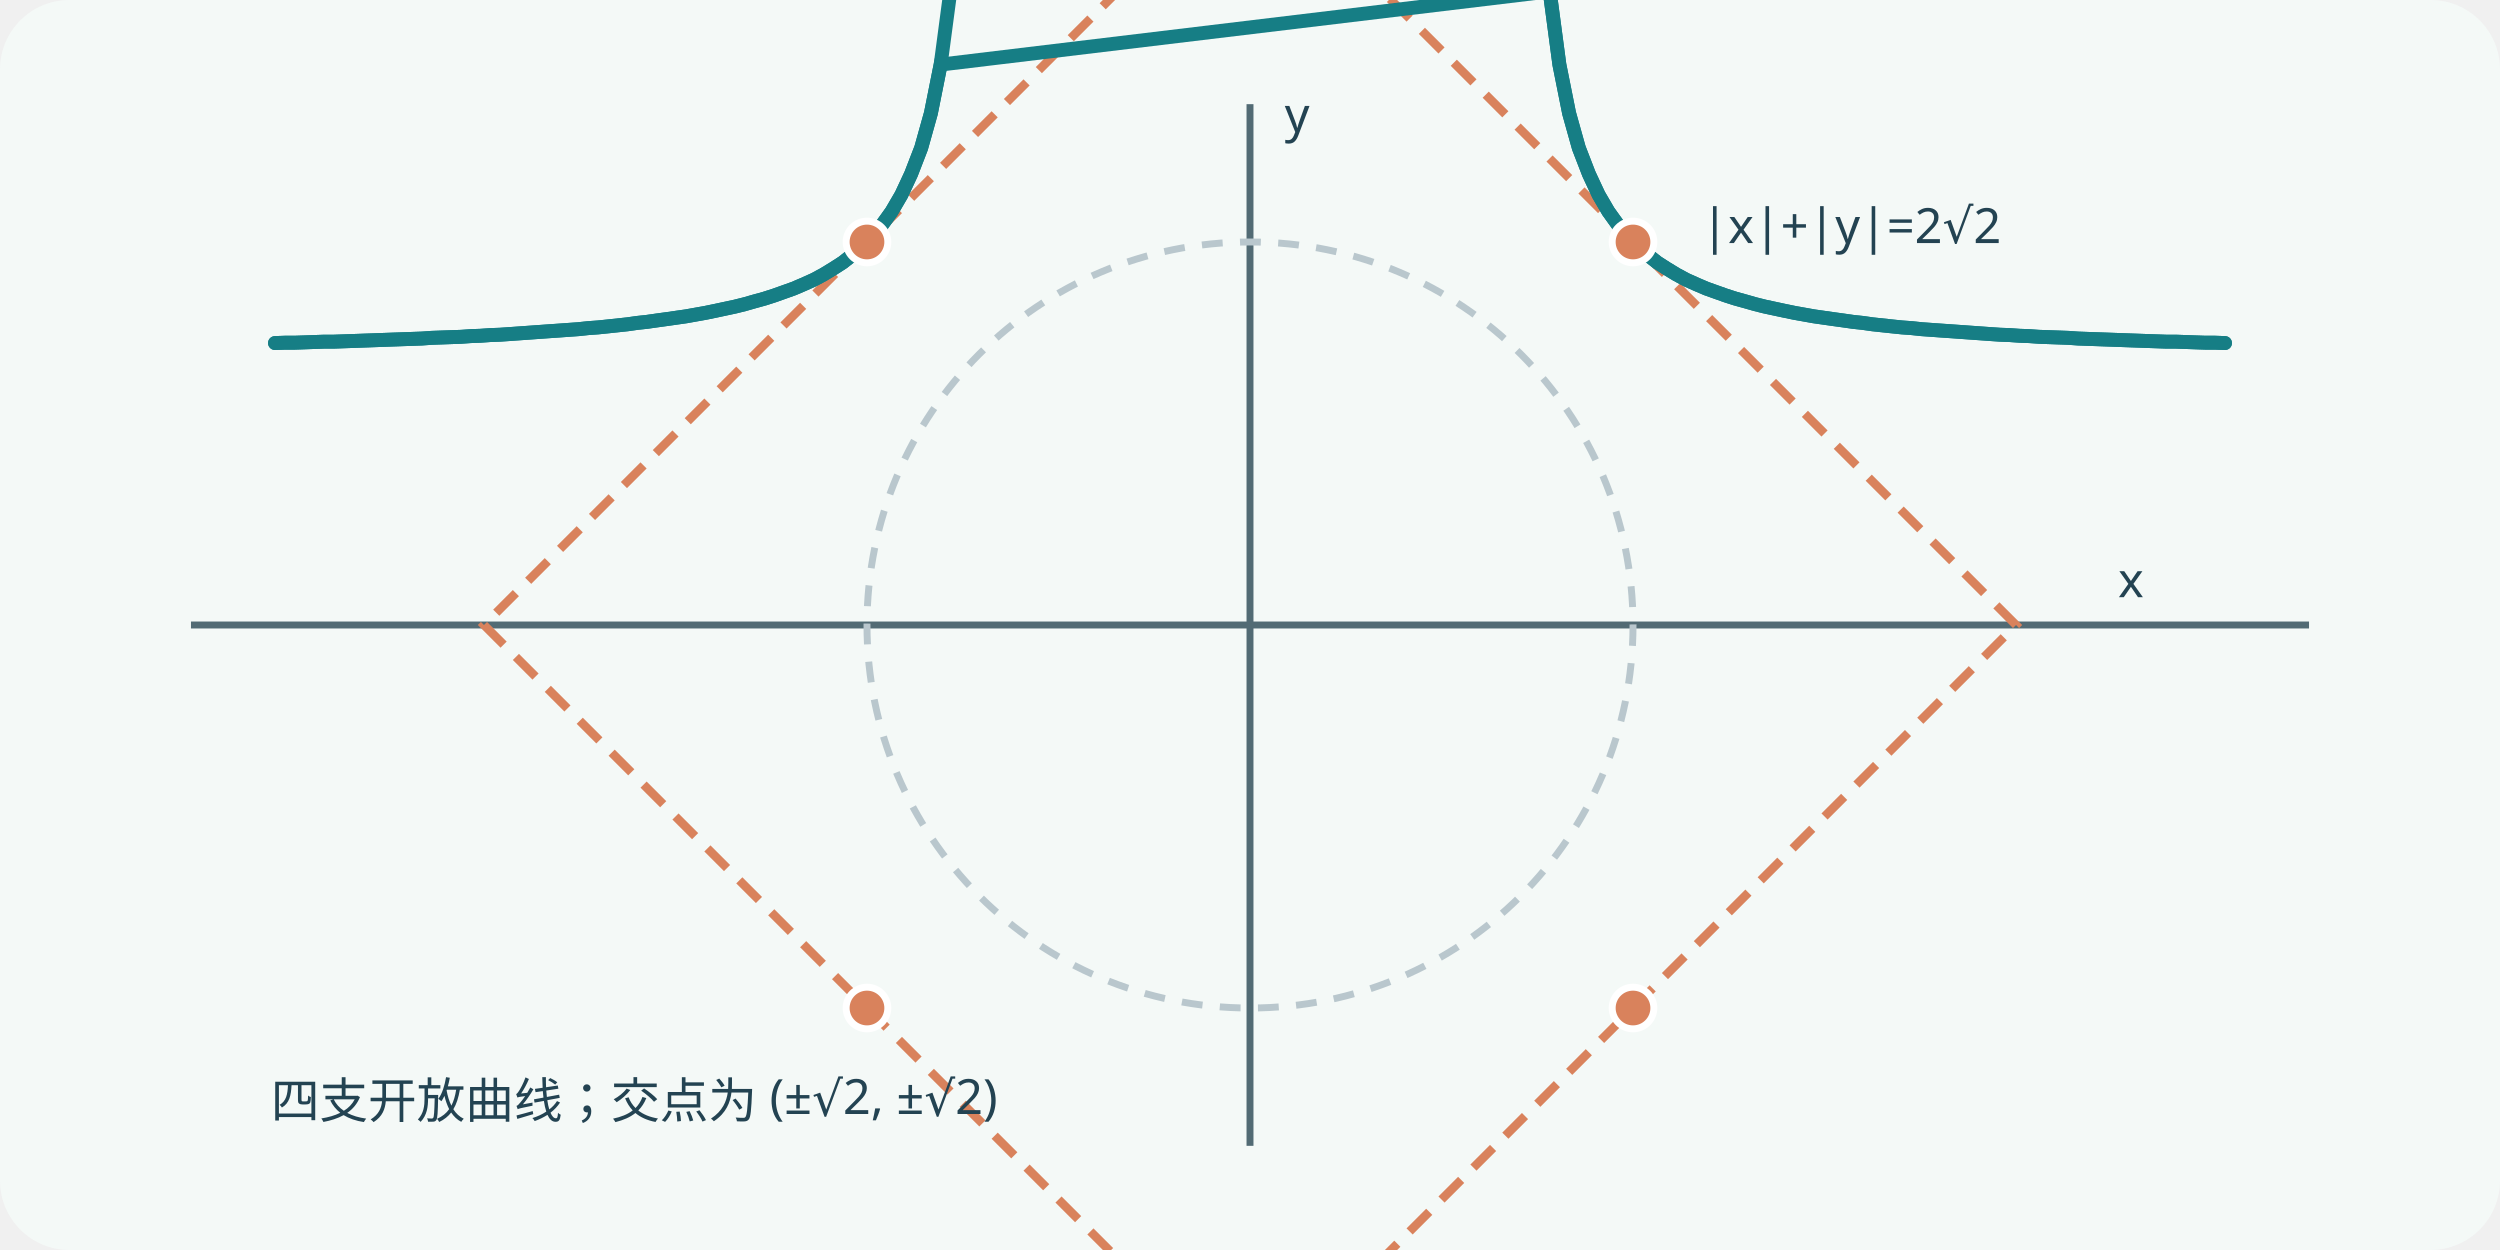
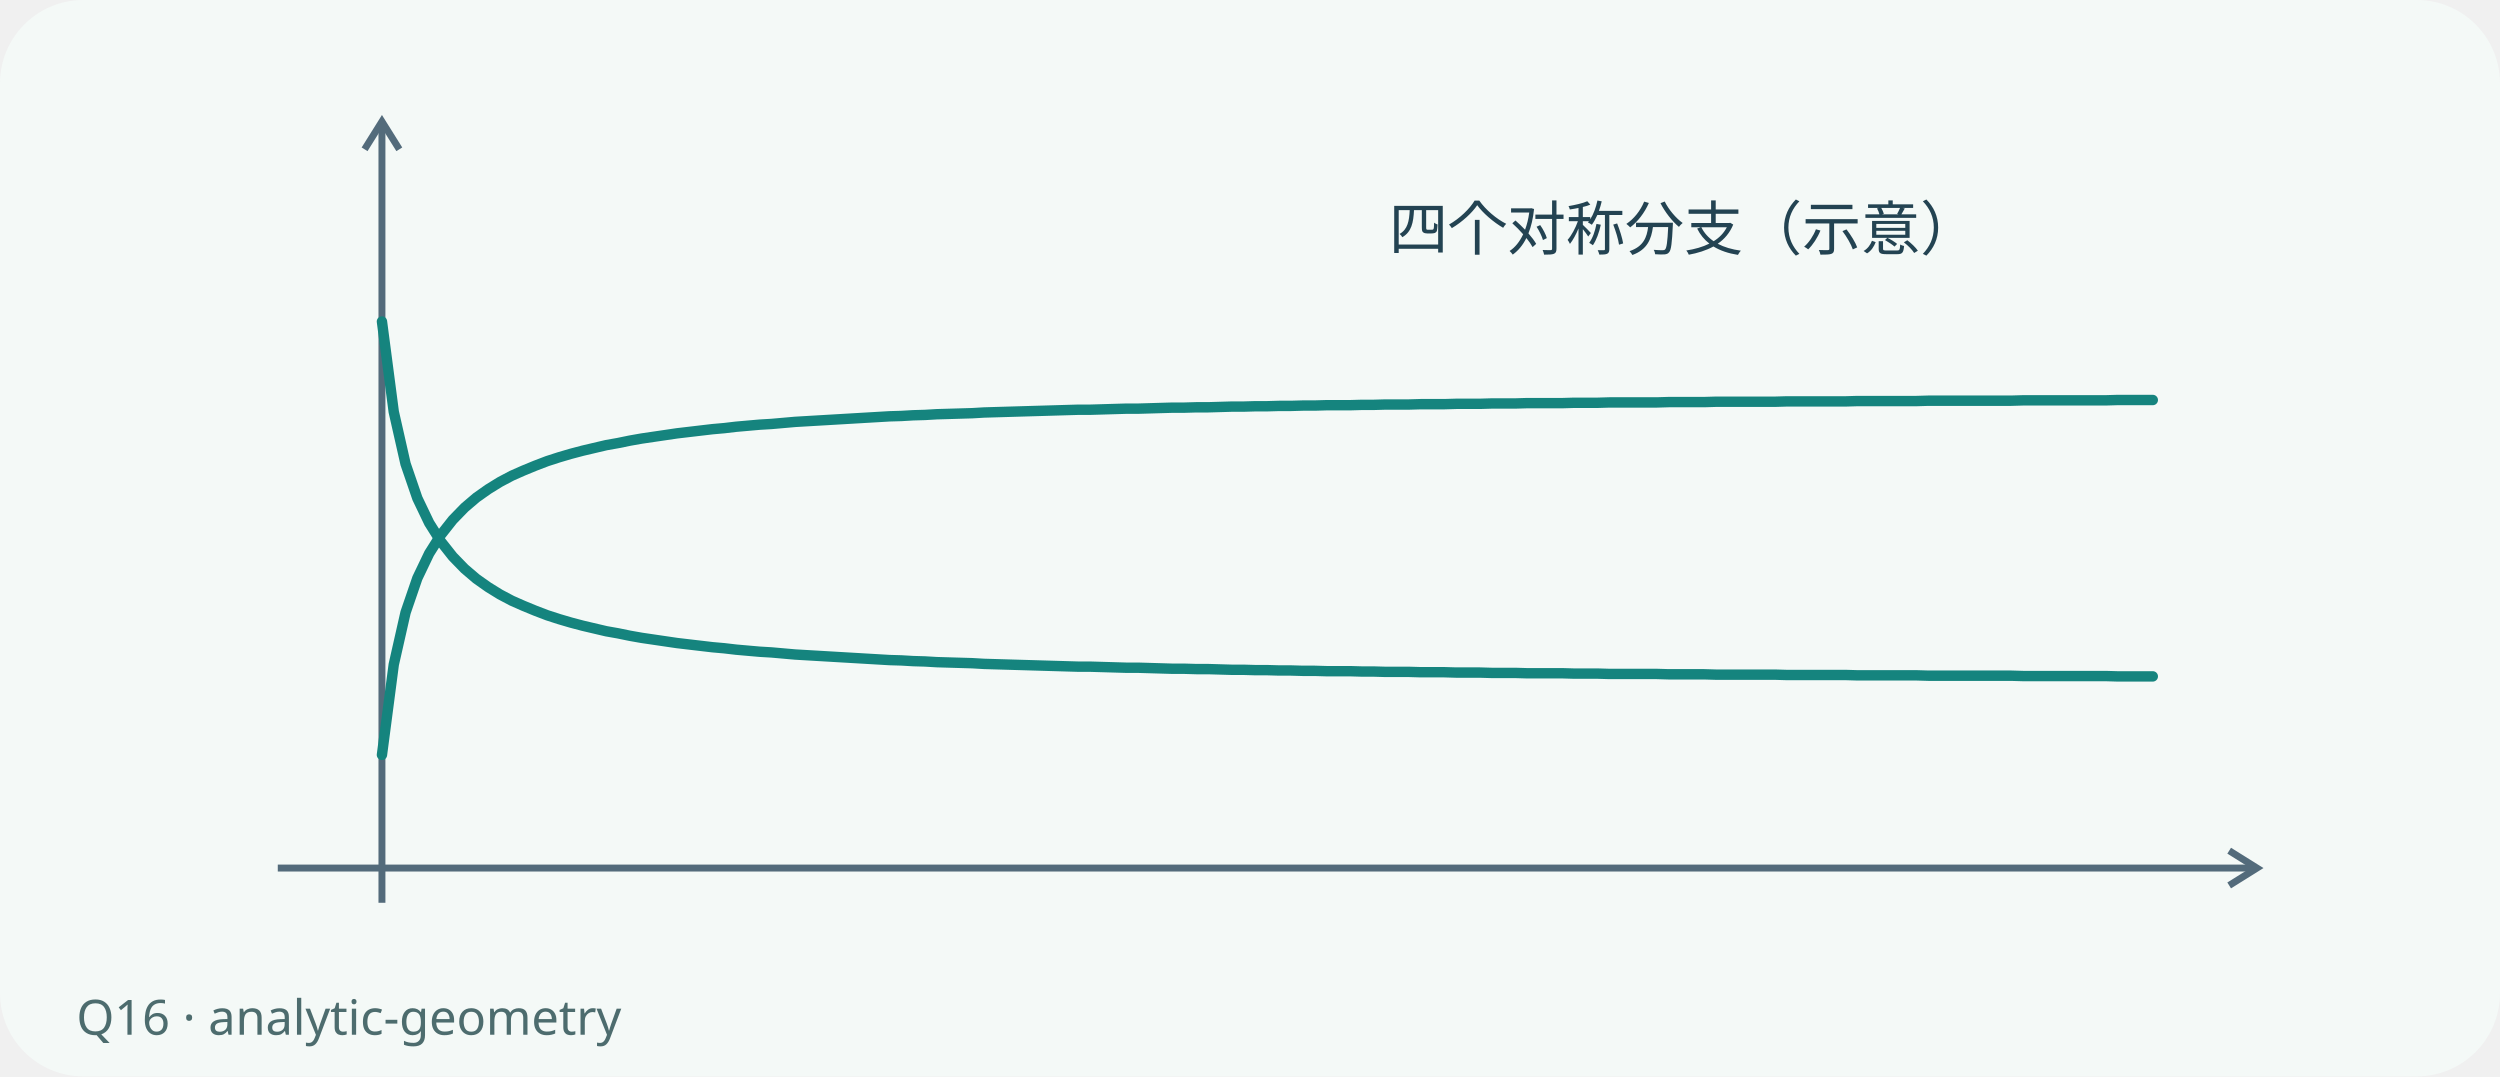
- <svg xmlns="http://www.w3.org/2000/svg" viewBox="0 0 720 360" role="img" aria-labelledby="q16t q16d">
-   <rect width="720" height="360" rx="20" fill="#f4f9f7" />
-   <path d="M55 180H665M360 30V330" stroke="#526b74" stroke-width="2" />
-   <circle cx="360" cy="180" r="110.309" fill="none" stroke="#b9c7cd" stroke-width="2" stroke-dasharray="6 5" />
-   <polygon points="580.617,180 360,-40.617 139.383,180 360,400.617" fill="none" stroke="#d9825c" stroke-width="2.5" stroke-dasharray="8 5" />
-   <path d="M443.5 -39.3L446.3 -2.5L449.1 18.6L451.9 32.6L454.7 42.6L457.6 50.1L460.4 56.1L463.2 60.9L466.0 64.8L468.8 68.2L471.7 71.0L474.5 73.4L477.3 75.6L480.1 77.4L482.9 79.1L485.7 80.6L488.6 81.9L491.4 83.1L494.2 84.1L497.0 85.1L499.8 86.0L502.7 86.8L505.5 87.6L508.3 88.3L511.1 88.9L513.9 89.5L516.8 90.1L519.6 90.6L522.4 91.1L525.2 91.5L528.0 91.9L530.9 92.3L533.7 92.7L536.5 93.0L539.3 93.4L542.1 93.7L544.9 94.0L547.8 94.3L550.6 94.5L553.4 94.8L556.2 95.0L559.0 95.2L561.9 95.4L564.7 95.6L567.5 95.8L570.3 96.0L573.1 96.2L576.0 96.4L578.8 96.5L581.6 96.7L584.4 96.8L587.2 97.0L590.1 97.1L592.9 97.2L595.7 97.3L598.5 97.5L601.3 97.6L604.2 97.7L607.0 97.8L609.8 97.9L612.6 98.0L615.4 98.1L618.2 98.2L621.1 98.3L623.9 98.4L626.7 98.4L629.5 98.5L632.3 98.6L635.2 98.7L638.0 98.7L640.8 98.8" fill="none" stroke="#167e85" stroke-width="4" stroke-linecap="round" />
-   <path d="M443.5 -39.3L446.3 -2.5L449.1 18.6L451.9 32.6L454.7 42.6L457.6 50.1L460.4 56.1L463.2 60.9L466.0 64.8L468.8 68.2L471.7 71.0L474.5 73.4L477.3 75.6L480.1 77.4L482.9 79.1L485.7 80.6L488.6 81.9L491.4 83.1L494.2 84.1L497.0 85.1L499.8 86.0L502.7 86.8L505.5 87.6L508.3 88.3L511.1 88.9L513.9 89.5L516.8 90.1L519.6 90.6L522.4 91.1L525.2 91.5L528.0 91.9L530.9 92.3L533.7 92.7L536.5 93.0L539.3 93.4L542.1 93.7L544.9 94.0L547.8 94.3L550.6 94.5L553.4 94.8L556.2 95.0L559.0 95.2L561.9 95.4L564.7 95.6L567.5 95.8L570.3 96.0L573.1 96.2L576.0 96.4L578.8 96.5L581.6 96.7L584.4 96.8L587.2 97.0L590.1 97.1L592.9 97.2L595.7 97.3L598.5 97.5L601.3 97.6L604.2 97.7L607.0 97.8L609.8 97.9L612.6 98.0L615.4 98.1L618.2 98.2L621.1 98.3L623.9 98.4L626.7 98.4L629.5 98.5L632.3 98.6L635.2 98.7L638.0 98.7L640.8 98.8" fill="none" stroke="#167e85" stroke-width="4" stroke-linecap="round" />
-   <path d="M443.5 -39.3L446.3 -2.5L270.9 18.6L268.1 32.6L265.3 42.6L262.4 50.1L259.6 56.1L256.8 60.9L254.0 64.8L251.2 68.2L248.3 71.0L245.5 73.4L242.7 75.6L239.9 77.4L237.1 79.1L234.3 80.6L231.4 81.9L228.6 83.1L225.8 84.1L223.0 85.1L220.2 86.0L217.3 86.8L214.5 87.6L211.7 88.3L208.9 88.9L206.1 89.5L203.2 90.1L200.4 90.6L197.6 91.1L194.8 91.5L192.0 91.9L189.1 92.3L186.3 92.7L183.5 93.0L180.7 93.4L177.9 93.7L175.1 94.0L172.2 94.3L169.4 94.5L166.6 94.8L163.8 95.0L161.0 95.2L158.1 95.4L155.3 95.6L152.5 95.8L149.7 96.0L146.9 96.2L144.0 96.4L141.2 96.5L138.4 96.7L135.6 96.8L132.8 97.0L129.9 97.1L127.1 97.2L124.3 97.3L121.5 97.5L118.7 97.6L115.8 97.7L113.0 97.8L110.2 97.9L107.4 98.0L104.6 98.1L101.8 98.2L98.9 98.3L96.1 98.4L93.3 98.4L90.5 98.5L87.7 98.6L84.8 98.7L82.0 98.7L79.2 98.8" fill="none" stroke="#167e85" stroke-width="4" stroke-linecap="round" />
-   <path d="M276.5 -39.3L273.7 -2.5L270.9 18.6L268.1 32.6L265.3 42.6L262.4 50.1L259.6 56.1L256.8 60.9L254.0 64.8L251.2 68.2L248.3 71.0L245.5 73.4L242.7 75.6L239.9 77.4L237.1 79.1L234.3 80.6L231.4 81.9L228.6 83.1L225.8 84.1L223.0 85.1L220.2 86.0L217.3 86.8L214.5 87.6L211.7 88.3L208.9 88.9L206.1 89.5L203.2 90.1L200.4 90.6L197.6 91.1L194.8 91.5L192.0 91.9L189.1 92.3L186.3 92.7L183.5 93.0L180.7 93.4L177.9 93.7L175.1 94.0L172.2 94.3L169.4 94.5L166.6 94.8L163.8 95.0L161.0 95.2L158.1 95.4L155.3 95.6L152.5 95.8L149.7 96.0L146.9 96.2L144.0 96.4L141.2 96.5L138.4 96.7L135.6 96.8L132.8 97.0L129.9 97.1L127.1 97.2L124.3 97.3L121.5 97.5L118.7 97.6L115.8 97.7L113.0 97.8L110.2 97.9L107.4 98.0L104.6 98.1L101.8 98.2L98.9 98.3L96.1 98.4L93.3 98.4L90.5 98.5L87.7 98.6L84.8 98.7L82.0 98.7L79.2 98.8" fill="none" stroke="#167e85" stroke-width="4" stroke-linecap="round" />
-   <g fill="#d9825c" stroke="#fff" stroke-width="2">
-     <circle cx="249.691" cy="69.691" r="6" />
-     <circle cx="470.309" cy="69.691" r="6" />
-     <circle cx="249.691" cy="290.309" r="6" />
-     <circle cx="470.309" cy="290.309" r="6" />
-   </g>
-   <g fill="#234352" font-size="14" font-family="system-ui,sans-serif">
-     <text x="610" y="172">x</text>
-     <text x="370" y="38">y</text>
-     <text x="490" y="70">|x|+|y|=2√2</text>
-     <text x="78" y="322">四支开放曲线；交点为 (±√2, ±√2)</text>
-   </g>
+ <svg xmlns="http://www.w3.org/2000/svg" viewBox="0 0 720 310" role="img" aria-label="四支开放曲线避开原点附近圆盘，并在四象限形成对称交点">
+   <rect x="0" y="0" width="720" height="310" rx="24" fill="#f4f9f7" />
+   <path d="M80 250H650M110 260V35" stroke="#536b7b" stroke-width="2" />
+   <path d="m642 245 8 5-8 5 M105 43l5-8 5 8" fill="none" stroke="#536b7b" stroke-width="2" />
+   <path d="M110.0 92.6L113.4 118.6L116.8 133.6L120.2 143.5L123.6 150.6L127.0 156.0L130.4 160.3L133.8 163.8L137.2 166.7L140.6 169.1L144.0 171.2L147.4 173.0L150.8 174.5L154.2 175.9L157.6 177.2L161.0 178.3L164.4 179.3L167.8 180.2L171.2 181.0L174.6 181.8L178.0 182.4L181.4 183.1L184.8 183.7L188.2 184.2L191.6 184.7L195.0 185.2L198.4 185.6L201.8 186.0L205.2 186.4L208.6 186.7L212.0 187.1L215.4 187.4L218.8 187.7L222.2 187.9L225.6 188.2L229.0 188.5L232.4 188.7L235.8 188.9L239.2 189.1L242.6 189.3L246.0 189.5L249.4 189.7L252.8 189.9L256.2 190.1L259.6 190.2L263.0 190.4L266.4 190.5L269.8 190.7L273.2 190.8L276.6 190.9L280.0 191.0L283.4 191.2L286.8 191.3L290.2 191.4L293.6 191.5L297.0 191.6L300.4 191.7L303.8 191.8L307.2 191.9L310.6 192.0L314.0 192.0L317.4 192.1L320.8 192.2L324.2 192.3L327.6 192.3L331.0 192.4L334.4 192.5L337.8 192.6L341.2 192.6L344.6 192.7L348.0 192.7L351.4 192.8L354.8 192.9L358.2 192.9L361.6 193.0L365.0 193.0L368.4 193.1L371.8 193.1L375.2 193.2L378.6 193.2L382.0 193.3L385.4 193.3L388.8 193.3L392.2 193.4L395.6 193.4L399.0 193.5L402.4 193.5L405.8 193.5L409.2 193.6L412.6 193.6L416.0 193.6L419.4 193.7L422.8 193.7L426.2 193.7L429.6 193.8L433.0 193.8L436.4 193.8L439.8 193.9L443.2 193.9L446.6 193.9L450.0 193.9L453.4 194.0L456.8 194.0L460.2 194.0L463.6 194.1L467.0 194.1L470.4 194.1L473.8 194.1L477.2 194.1L480.6 194.2L484.0 194.2L487.4 194.2L490.8 194.2L494.2 194.3L497.6 194.3L501.0 194.3L504.4 194.3L507.8 194.3L511.2 194.3L514.6 194.4L518.0 194.4L521.4 194.4L524.8 194.4L528.2 194.4L531.6 194.4L535.0 194.5L538.4 194.5L541.8 194.5L545.2 194.5L548.6 194.5L552.0 194.5L555.4 194.6L558.8 194.6L562.2 194.6L565.6 194.6L569.0 194.6L572.4 194.6L575.8 194.6L579.2 194.6L582.6 194.7L586.0 194.7L589.4 194.7L592.8 194.7L596.2 194.7L599.6 194.7L603.0 194.7L606.4 194.7L609.8 194.8L613.2 194.8L616.6 194.8L620.0 194.8" fill="none" stroke="#15847e" stroke-width="3" stroke-linecap="round" />
+   <path d="M110.0 217.4L113.4 191.4L116.8 176.4L120.2 166.5L123.6 159.4L127.0 154.0L130.4 149.7L133.8 146.2L137.2 143.3L140.6 140.9L144.0 138.8L147.4 137.0L150.8 135.5L154.2 134.1L157.6 132.8L161.0 131.7L164.4 130.7L167.8 129.8L171.2 129.0L174.6 128.2L178.0 127.6L181.4 126.9L184.8 126.3L188.2 125.8L191.6 125.3L195.0 124.8L198.4 124.4L201.8 124.0L205.2 123.6L208.6 123.3L212.0 122.9L215.4 122.6L218.8 122.3L222.2 122.1L225.6 121.8L229.0 121.5L232.4 121.3L235.8 121.1L239.2 120.9L242.6 120.7L246.0 120.5L249.4 120.3L252.8 120.1L256.2 119.9L259.6 119.8L263.0 119.6L266.4 119.5L269.8 119.3L273.2 119.2L276.6 119.1L280.0 119.0L283.4 118.8L286.8 118.7L290.2 118.6L293.6 118.5L297.0 118.4L300.4 118.3L303.8 118.2L307.2 118.1L310.6 118.0L314.0 118.0L317.4 117.9L320.8 117.8L324.2 117.7L327.6 117.7L331.0 117.6L334.4 117.5L337.8 117.4L341.2 117.4L344.6 117.3L348.0 117.3L351.4 117.2L354.8 117.1L358.2 117.1L361.6 117.0L365.0 117.0L368.4 116.9L371.8 116.9L375.2 116.8L378.6 116.8L382.0 116.7L385.4 116.7L388.8 116.7L392.2 116.6L395.6 116.6L399.0 116.5L402.4 116.5L405.8 116.5L409.2 116.4L412.6 116.4L416.0 116.4L419.4 116.3L422.8 116.3L426.2 116.3L429.6 116.2L433.0 116.2L436.4 116.2L439.8 116.1L443.2 116.1L446.6 116.1L450.0 116.1L453.4 116.0L456.8 116.0L460.2 116.0L463.6 115.9L467.0 115.9L470.4 115.9L473.8 115.9L477.2 115.9L480.6 115.8L484.0 115.8L487.4 115.8L490.8 115.8L494.2 115.7L497.6 115.7L501.0 115.7L504.4 115.7L507.8 115.7L511.2 115.7L514.6 115.6L518.0 115.6L521.4 115.6L524.8 115.6L528.2 115.6L531.6 115.6L535.0 115.5L538.4 115.5L541.8 115.5L545.2 115.5L548.6 115.5L552.0 115.5L555.4 115.4L558.8 115.4L562.2 115.4L565.6 115.4L569.0 115.4L572.4 115.4L575.8 115.4L579.2 115.4L582.6 115.3L586.0 115.3L589.4 115.3L592.8 115.3L596.2 115.3L599.6 115.3L603.0 115.3L606.4 115.3L609.8 115.2L613.2 115.2L616.6 115.2L620.0 115.2" fill="none" stroke="#15847e" stroke-width="3" stroke-linecap="round" />
+   <text x="400" y="72" fill="#234352" font-size="17" font-family="system-ui, sans-serif">四个对称分支（示意）</text>
+   <text x="22" y="298" fill="#4d6c6e" font-size="14" font-family="system-ui,sans-serif">Q16 · analytic-geometry</text>
</svg>
